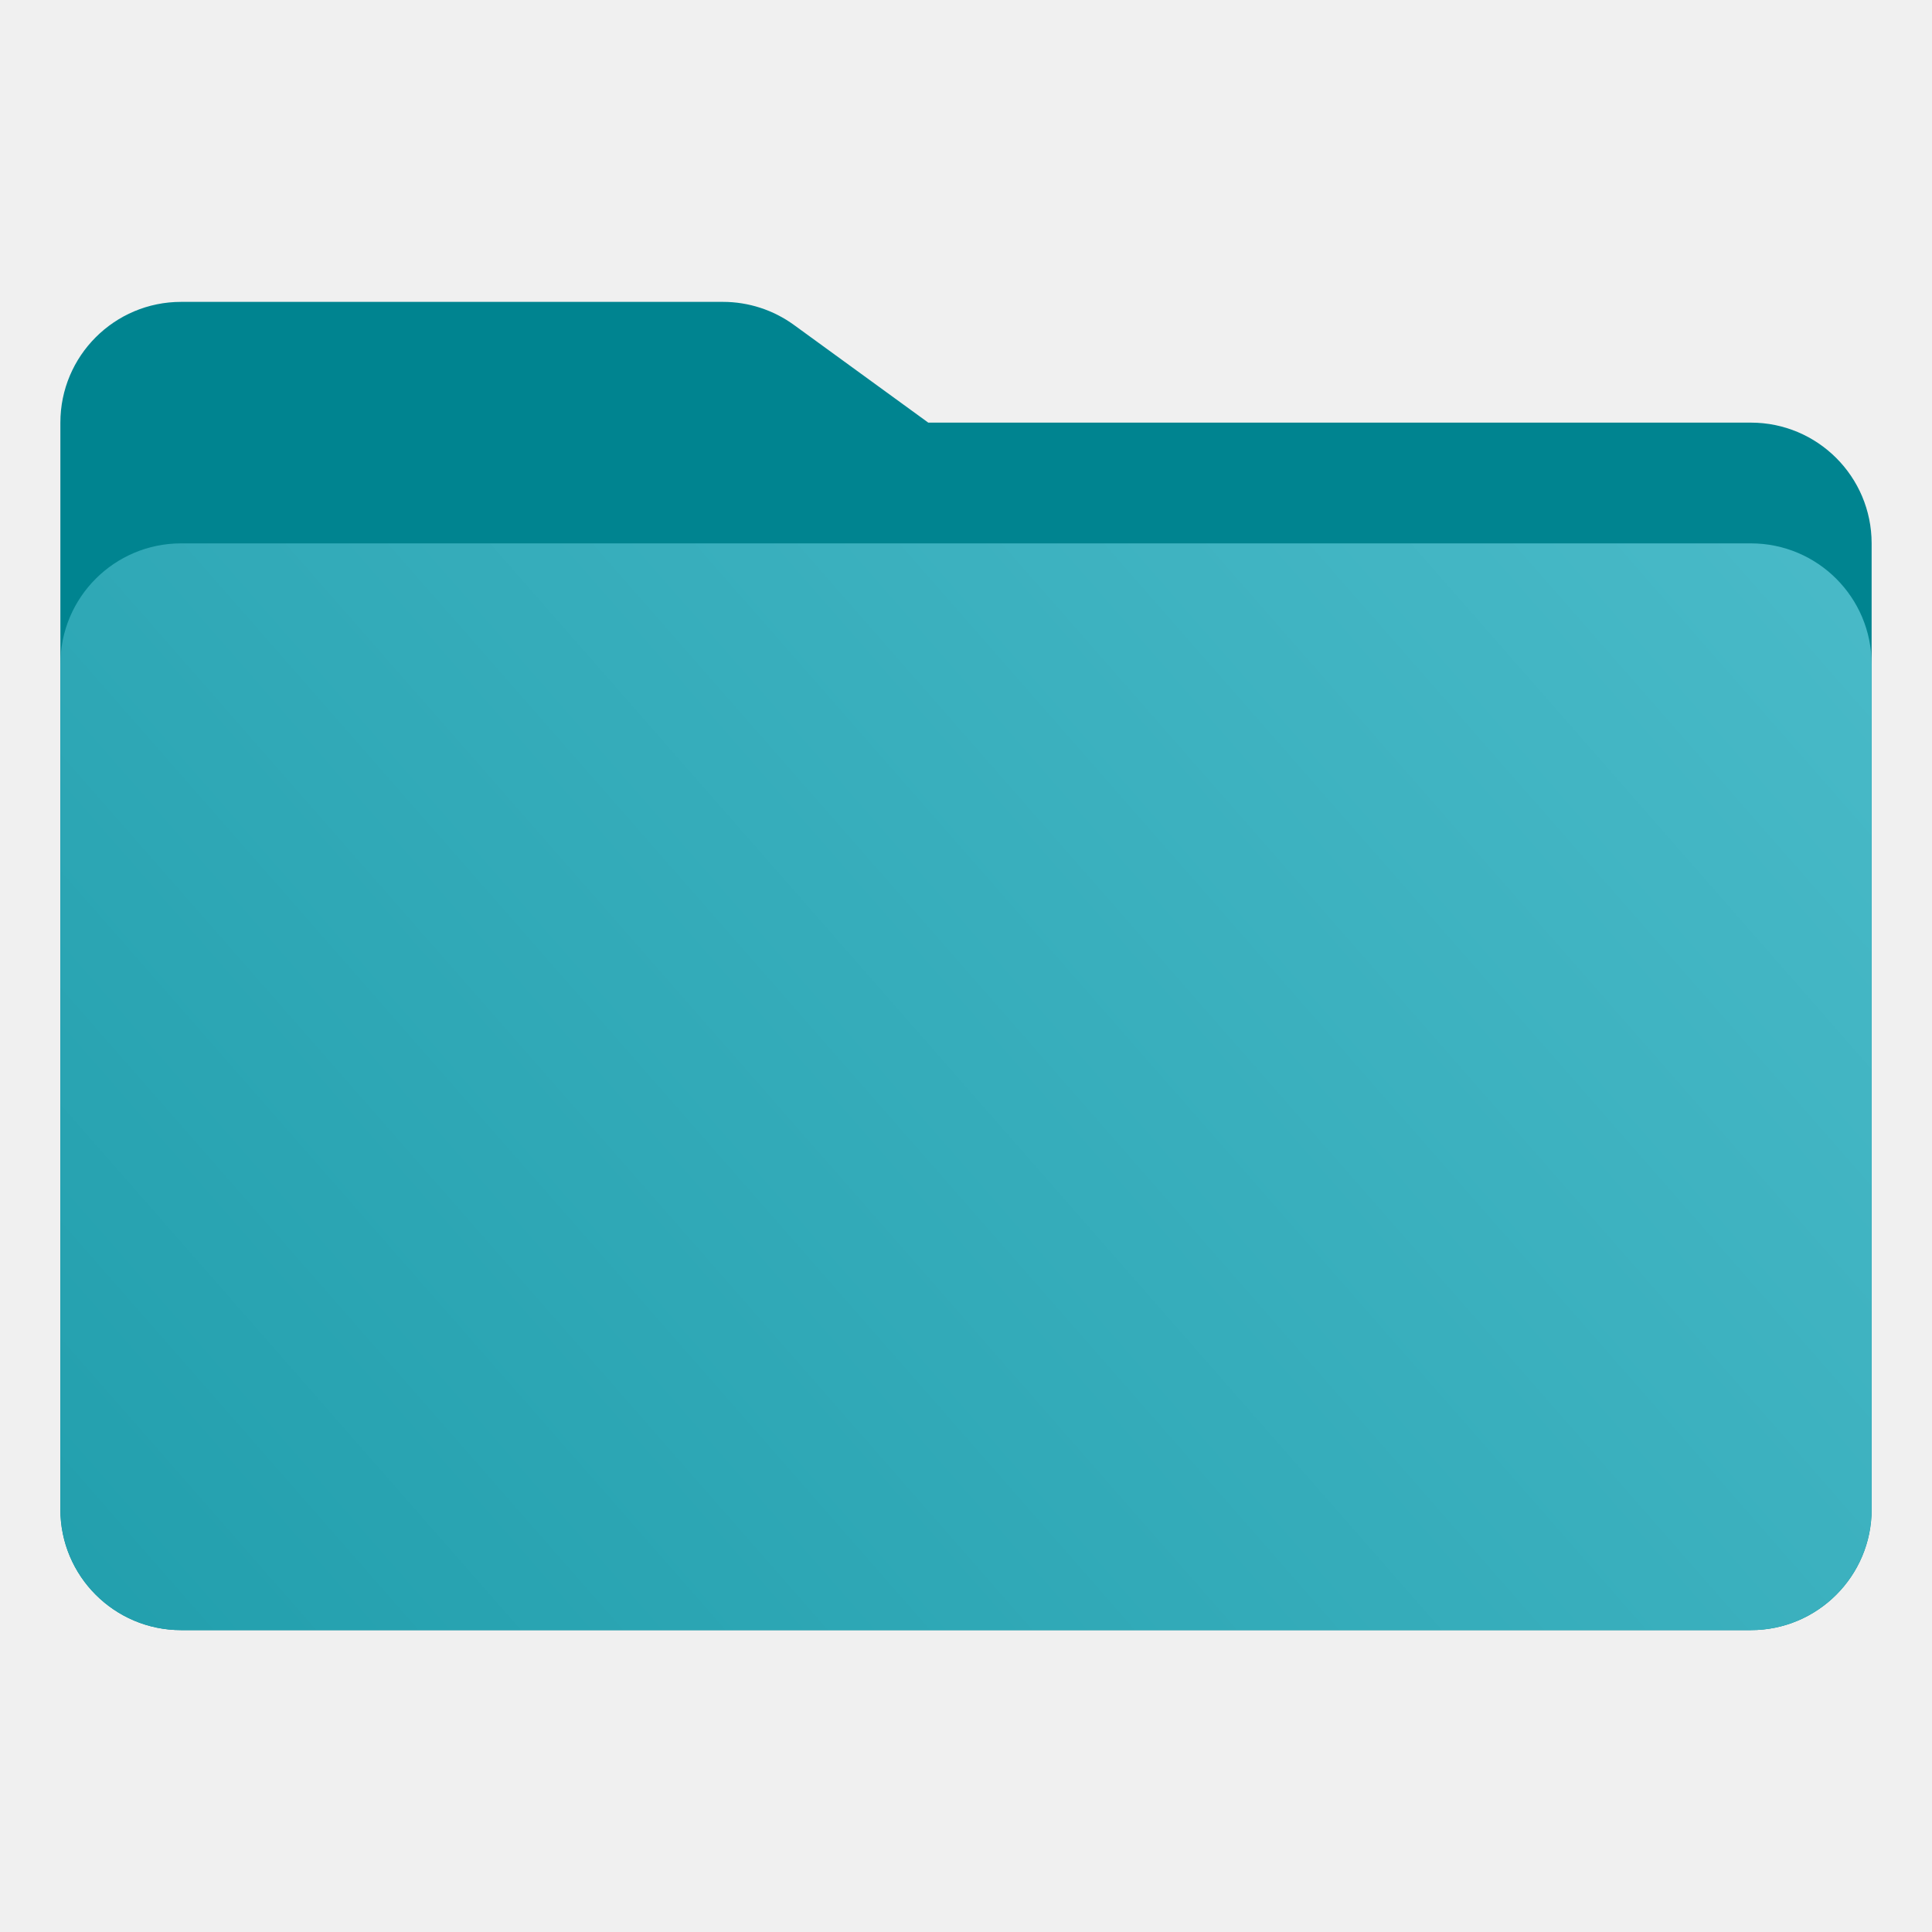
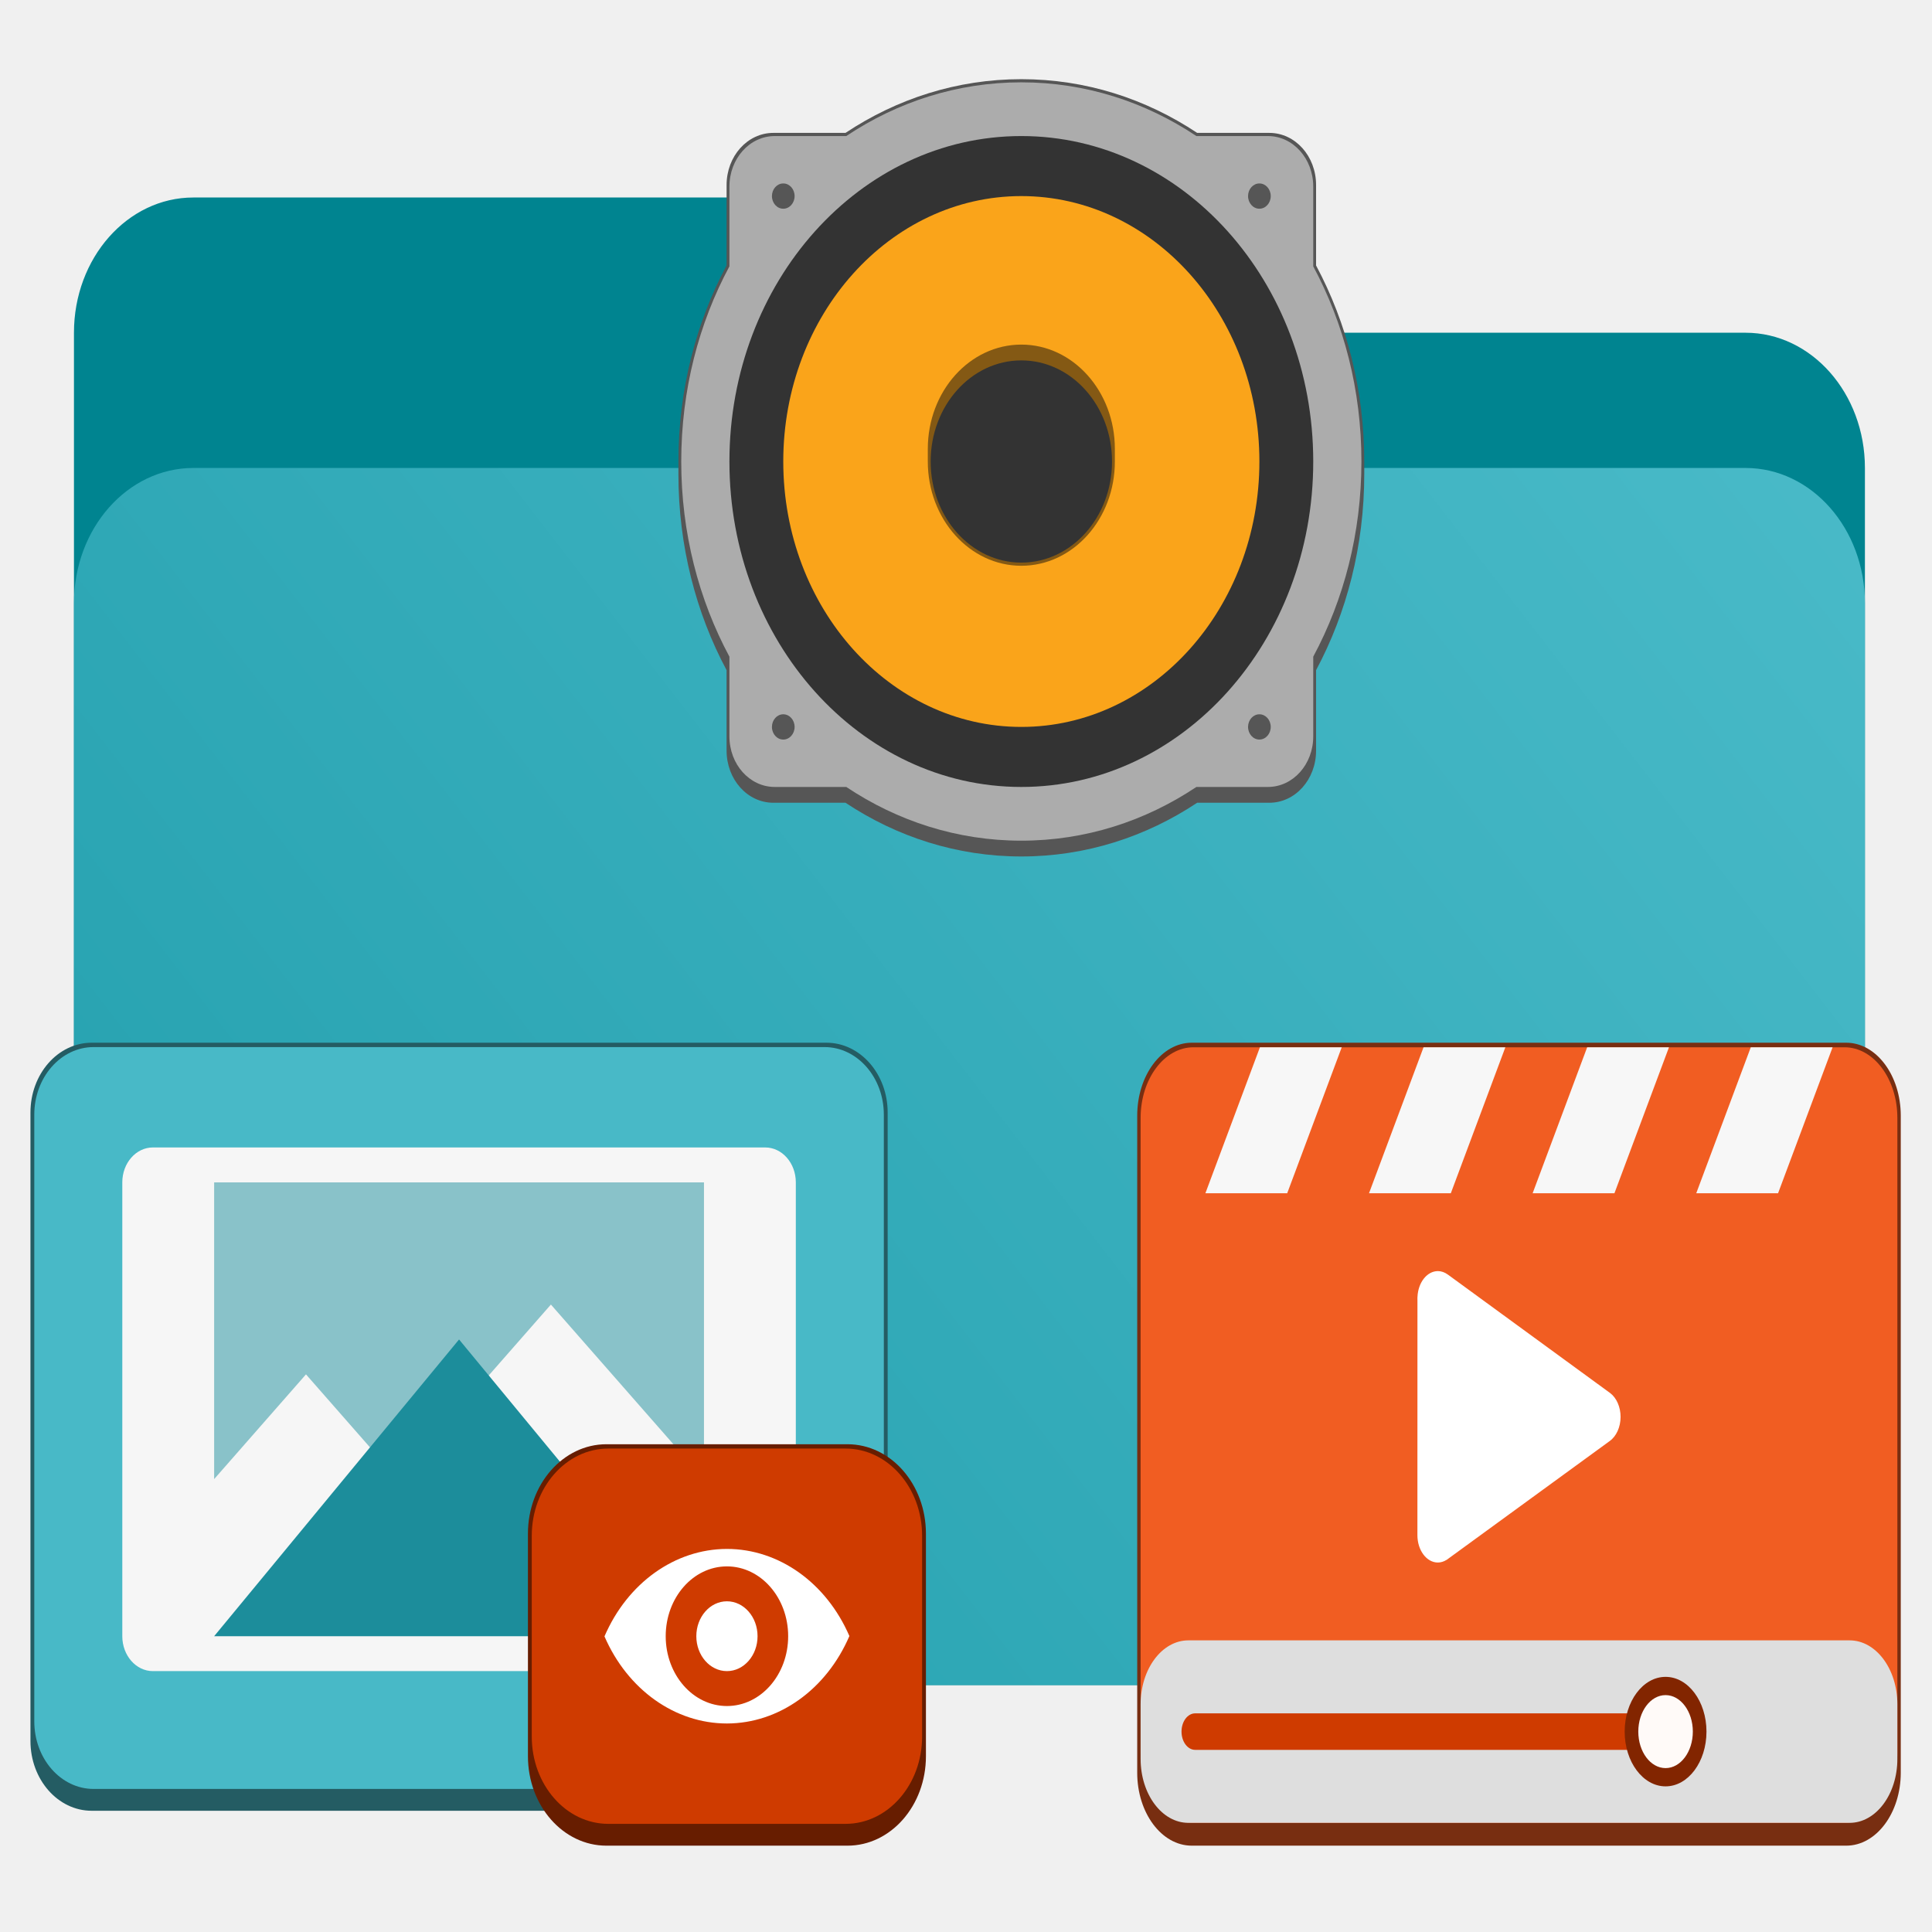
- <svg xmlns="http://www.w3.org/2000/svg" width="64" height="64" viewBox="0 0 64 64" fill="none">
-   <g id="Size=64">
-     <path id="Rectangle 491" d="M2 14C2 11.791 3.791 10 6 10H23.949C24.795 10 25.618 10.268 26.302 10.765L30.75 14H58C60.209 14 62 15.791 62 18V50C62 52.209 60.209 54 58 54H6C3.791 54 2 52.209 2 50V14Z" fill="#008490" />
-     <rect id="Rectangle 418" x="2" y="18" width="60" height="36" rx="4" fill="url(#paint0_linear_2004_702)" />
-   </g>
-   <defs>
-     <linearGradient id="paint0_linear_2004_702" x1="62" y1="18" x2="10.209" y2="63.371" gradientUnits="userSpaceOnUse">
-       <stop stop-color="#49BAC8" />
-       <stop offset="1" stop-color="#229FAD" />
+ <svg xmlns="http://www.w3.org/2000/svg" width="64" height="64" viewBox="0 0 64 64" fill="none" version="1.1" id="svg2">
+   <defs id="defs2">
+     <linearGradient id="paint0_linear_2004_704" x1="248" y1="72" x2="40.837" y2="253.483" gradientUnits="userSpaceOnUse">
+       <stop stop-color="#49BAC8" id="stop1" />
+       <stop offset="1" stop-color="#229FAD" id="stop2" />
+     </linearGradient>
+     <linearGradient id="paint0_linear_2004_704-6" x1="248" y1="72" x2="40.837" y2="253.483" gradientUnits="userSpaceOnUse">
+       <stop stop-color="#49BAC8" id="stop1-0" />
+       <stop offset="1" stop-color="#229FAD" id="stop2-6" />
    </linearGradient>
  </defs>
+   <g id="g11" transform="matrix(0.2471989,0,0,0.2799868,0.4725459,-4.656927)">
+     <path id="Rectangle 491" d="M 8,56 C 8,47.163 15.163,40 24,40 h 71.797 c 3.381,0 6.676,1.071 9.411,3.06 L 123,56 h 109 c 8.837,0 16,7.163 16,16 v 128 c 0,8.837 -7.163,16 -16,16 H 24 C 15.163,216 8,208.837 8,200 Z" fill="#008490" />
+     <rect id="Rectangle 418" x="8" y="72" width="240" height="144" rx="16" fill="url(#paint0_linear_2004_704)" style="fill:url(#paint0_linear_2004_704-6)" />
+     <path d="m 592,35 c -22.712,0 -43.92,6.2 -62.041,17 H 504.5 C 495.359,52 488,59.359 488,68.5 V 93.959 C 477.201,112.08 471,133.288 471,156 v 4 c 0,22.712 6.2,43.92 17,62.041 V 247.5 c 0,9.141 7.359,16.5 16.5,16.5 h 25.459 c 18.121,10.799 39.329,17 62.041,17 22.712,0 43.92,-6.2 62.041,-17 H 679.5 c 9.141,0 16.5,-7.359 16.5,-16.5 V 222.041 C 706.799,203.92 713,182.712 713,160 v -4 c 0,-22.712 -6.2,-43.92 -17,-62.041 V 68.5 C 696,59.359 688.641,52 679.5,52 H 654.041 C 635.92,41.201 614.712,35 592,35 Z" fill="#565656" id="path1" transform="matrix(0.3797835,0,0,0.3738413,-89.87801,12.91556)" />
+     <path d="m 592,36 c -22.623,0 -43.742,6.203 -61.766,17 H 505 c -8.864,0 -16,7.136 -16,16 v 25.234 c -10.797,18.023 -17,39.142 -17,61.766 0,22.624 6.203,43.742 17,61.766 V 243 c 0,8.864 7.136,16 16,16 h 25.234 c 18.023,10.797 39.142,17 61.766,17 22.624,0 43.742,-6.203 61.766,-17 H 679 c 8.864,0 16,-7.136 16,-16 v -25.234 c 10.797,-18.023 17,-39.142 17,-61.766 0,-22.624 -6.203,-43.742 -17,-61.766 V 69 c 0,-8.864 -7.136,-16 -16,-16 H 653.766 C 635.743,42.203 614.624,36 592,36 Z" fill="#acacac" id="path2-0" transform="matrix(0.3797835,0,0,0.3738413,-89.87801,12.91556)" />
+     <rect x="489" y="53" width="206" height="206" ry="103" fill="#333333" id="rect2-9" transform="matrix(0.3797835,0,0,0.3738413,-89.87801,12.91556)" />
+     <circle cx="592" cy="156" r="84" fill="#faa41a" id="circle2" transform="matrix(0.3797835,0,0,0.3738413,-89.87801,12.91556)" />
+     <rect x="559" y="119" width="66" height="70" ry="33" fill="#845914" id="rect3-3" transform="matrix(0.3797835,0,0,0.3738413,-89.87801,12.91556)" />
+     <circle cx="592" cy="156" r="32" fill="#333333" id="circle3" transform="matrix(0.3797835,0,0,0.3738413,-89.87801,12.91556)" />
+     <g transform="matrix(0.7595669,0,0,0.7476825,-132.4137,-78.30171)" fill="#565656" id="g7">
+       <circle cx="394" cy="158" r="2" id="circle4" />
+       <circle cx="310" cy="158" r="2" id="circle5" />
+       <circle cx="310" cy="242" r="2" id="circle6" />
+       <circle cx="394" cy="242" r="2" id="circle7" />
+     </g>
+     <g transform="matrix(0.3797835,0,0,0.3738413,-89.87801,12.91556)" id="g8" />
+     <g id="Size=256" />
+     <g transform="matrix(0.5128205,0,0,0.5163128,-243.9844,96.62973)" id="g5">
+       <rect x="480" y="84" width="224" height="176" ry="16" fill="#245c63" id="rect1-3" />
+       <rect x="481" y="85" width="222" height="170" ry="15.5" fill="#48b9c7" id="rect2-6" />
+       <rect x="504" y="108" width="176" height="120" ry="8" fill="#f6f6f6" id="rect3" />
+       <path d="m 528,116 v 68 l 24,-24 24,24 40,-40 40,40 v -68 z" fill="#1c8d9b" opacity="0.5" id="path3-7" />
+       <path d="m 592,152 64,68 H 528 Z" fill="#1c8d9b" id="path4-5" />
+       <rect x="610" y="176.01" width="104" height="91.987" ry="20.5" fill="#671d00" id="rect4" />
+       <rect x="611" y="177" width="102" height="86" ry="20" fill="#cf3b00" id="rect5" />
+       <path d="M 662,200 A 35.756,36 0 0 0 630,220.039 35.756,36 0 0 0 662,240 35.756,36 0 0 0 694,219.961 35.756,36 0 0 0 662,200 Z m 0,4 a 16,16 0 0 1 16,16 16,16 0 0 1 -16,16 16,16 0 0 1 -16,-16 16,16 0 0 1 16,-16 z m 0,8 a 8,8 0 0 0 -8,8 8,8 0 0 0 8,8 8,8 0 0 0 8,-8 8,8 0 0 0 -8,-8 z" fill="#ffffff" id="path5-3" />
+     </g>
+     <g transform="matrix(0.4567939,0,0,0.5397727,-68.77884,94.65909)" id="g10">
+       <rect x="480" y="84" width="224" height="176" ry="16" fill="#782e11" id="rect1" />
+       <rect x="481" y="85" width="222" height="170" ry="15.5" fill="#f15d22" id="rect2" />
+       <path d="M 496.5,85 C 487.913,85 481,91.913 481,100.5 V 117 H 703 V 100.5 C 703,91.913 696.087,85 687.5,85 Z" id="path2" />
+       <g fill="#f7f7f7" id="g6">
+         <path d="m 516,85 -16,32 h 24 l 16,-32 z" id="path3" />
+         <path d="m 564,85 -16,32 h 24 l 16,-32 z" id="path4" />
+         <path d="m 612,85 -16,32 h 24 l 16,-32 z" id="path5" />
+         <path d="m 660,85 -16,32 h 24 l 16,-32 z" id="path6" />
+       </g>
+       <path d="m 568.2,134.06 a 5.998,5.998 0 0 0 -5.976,5.648 h -0.012 v 0.153 c -0.004,0.066 -0.004,0.133 -0.012,0.199 -0.001,0.14 0.002,0.281 0.012,0.422 l -0.012,51.457 a 6,6 0 0 0 6,6 6,6 0 0 0 2.53,-0.574 l 0.013,0.012 0.152,-0.083 0.024,-0.012 a 6,6 0 0 0 0.528,-0.293 l 47.074,-25.629 c 0.02,-0.008 0.042,-0.02 0.06,-0.024 v -0.012 a 6,6 0 0 0 3.222,-5.308 6,6 0 0 0 -3.023,-5.203 l -0.106,-0.06 c -0.008,-0.004 -0.02,-0.004 -0.024,-0.012 l -47.543,-25.934 h -0.012 a 6.058,6.058 0 0 0 -2.895,-0.748 z" fill="#ffffff" id="path7" />
+       <rect x="481" y="215" width="222" height="40" ry="14" fill="#dedede" id="rect7" />
+       <rect x="493" y="231" width="140" height="8" ry="4" fill="#cf3b00" id="rect8" />
+       <g transform="matrix(2,0,0,2,-129,-281)" id="g9">
+         <circle cx="382" cy="258" r="6" fill="#822500" id="circle8" />
+         <circle cx="382" cy="258" r="4" fill="#fffaf8" id="circle9" />
+       </g>
+     </g>
+   </g>
</svg>
